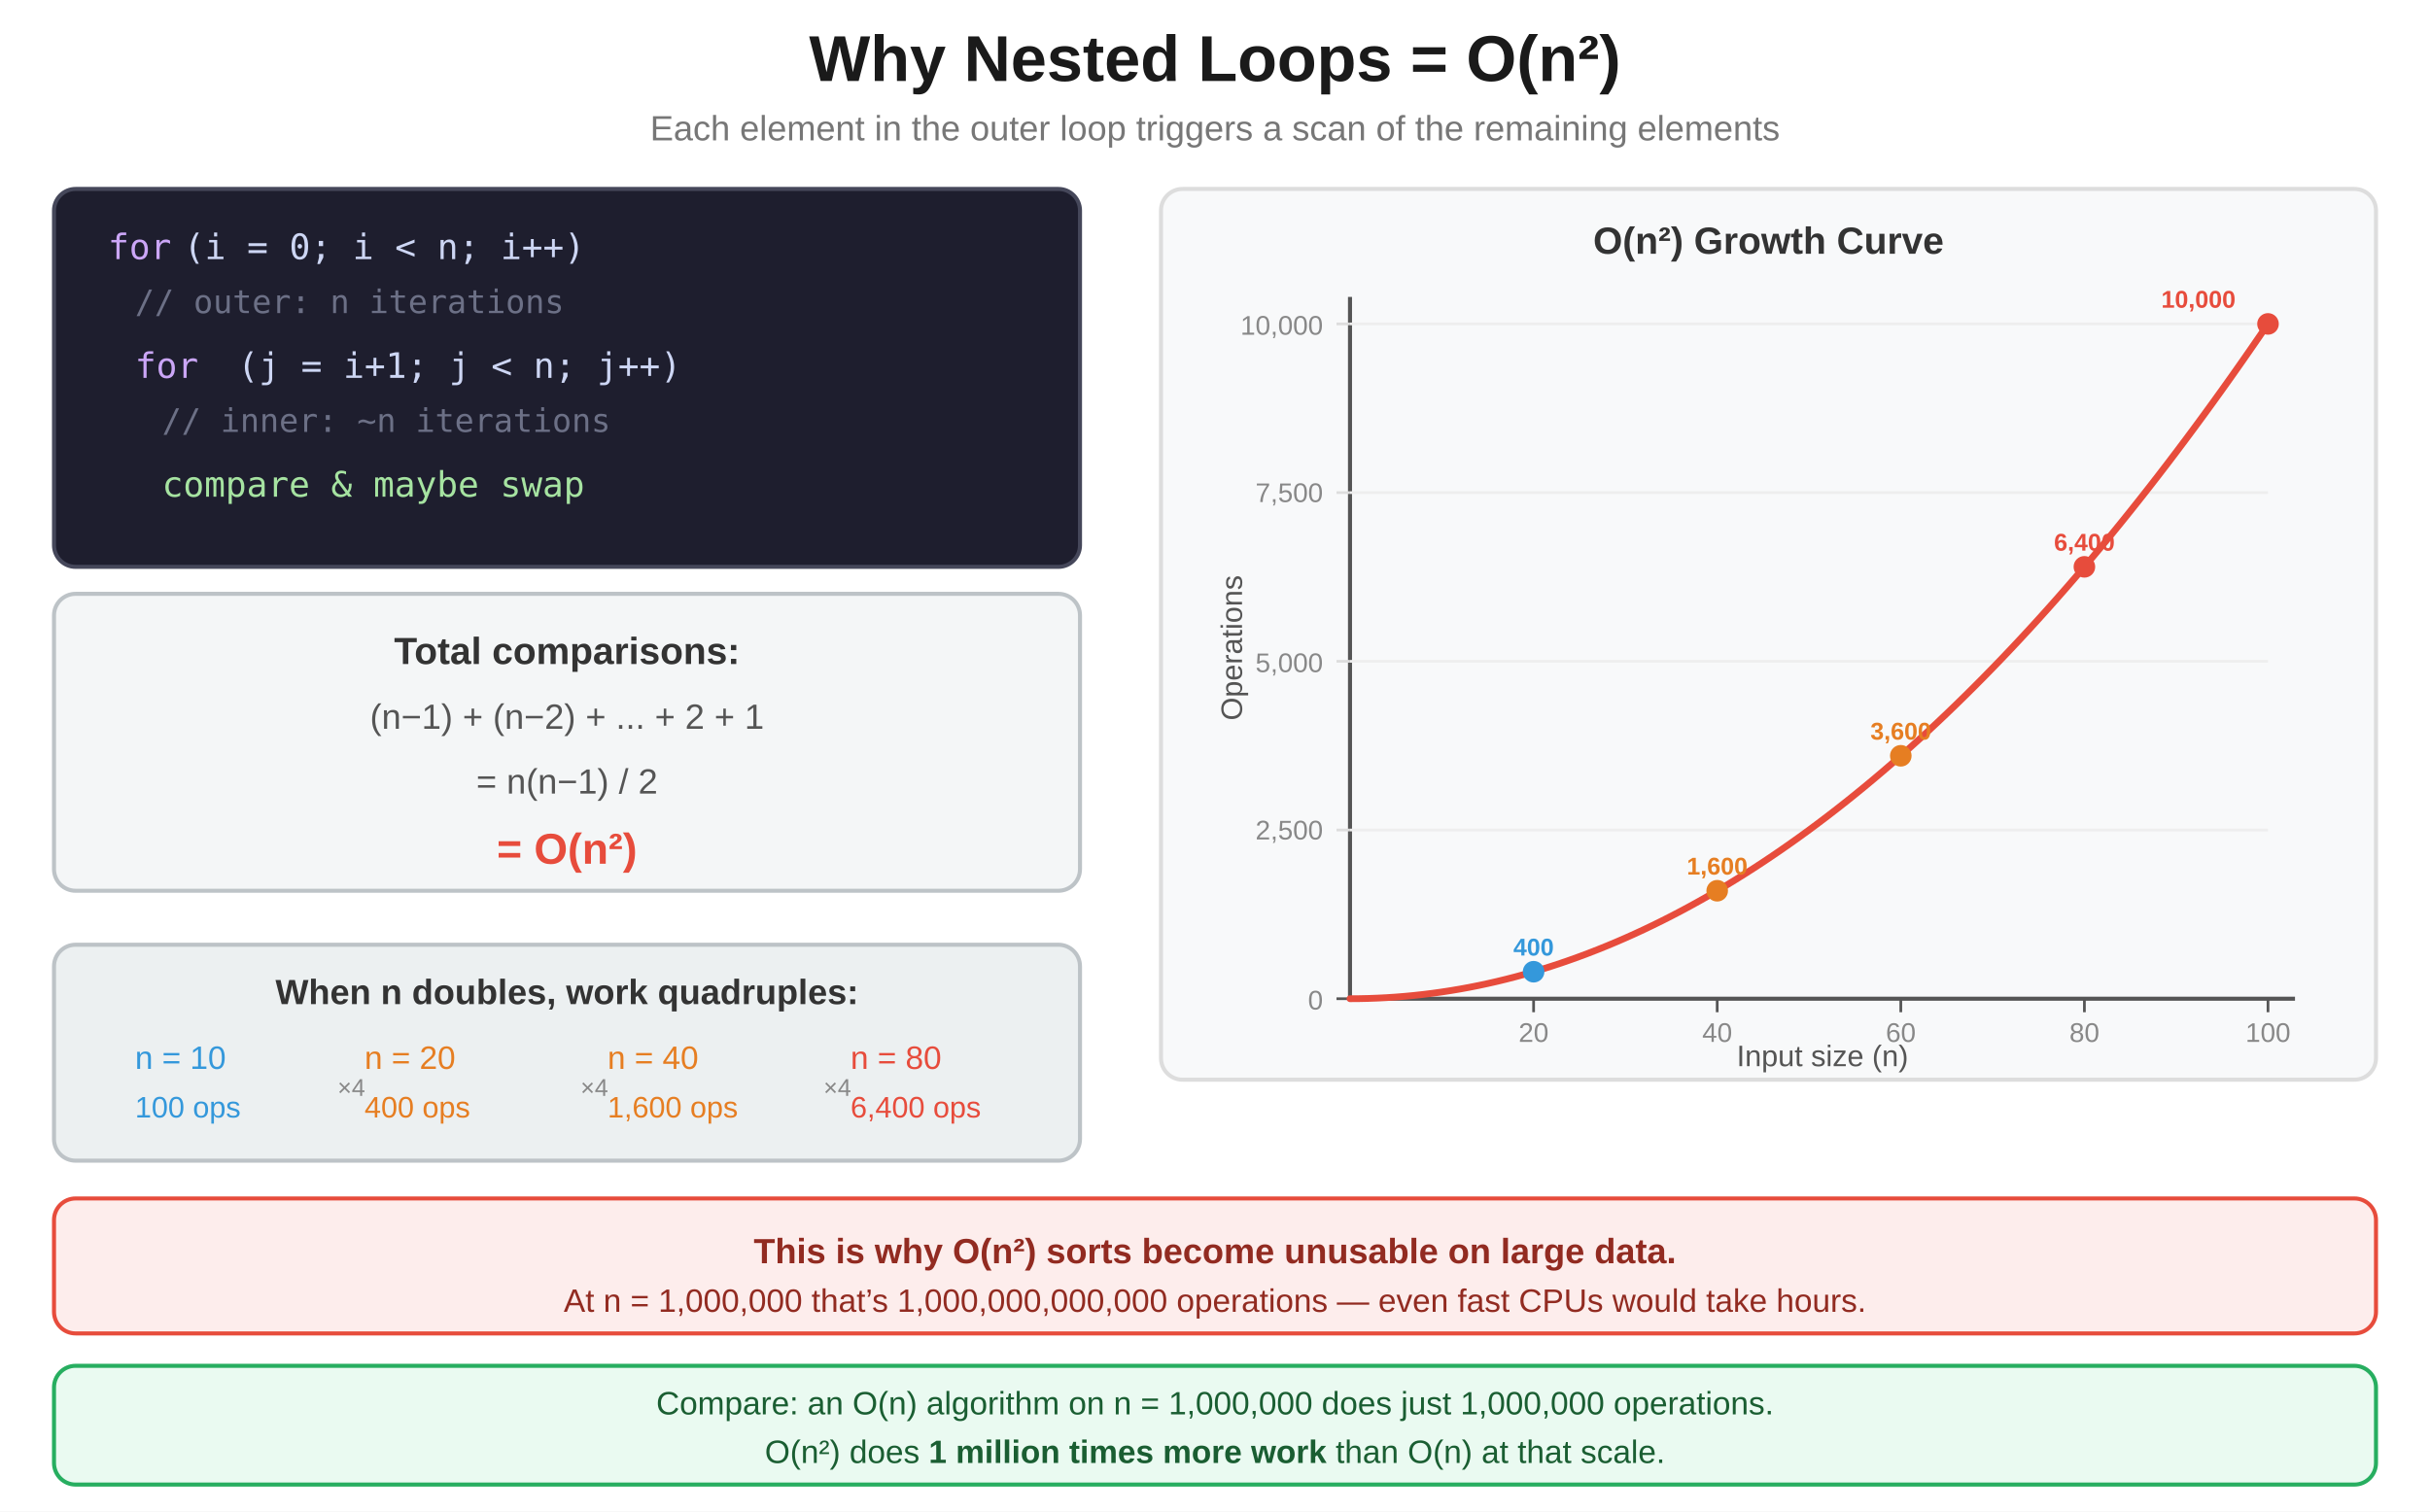
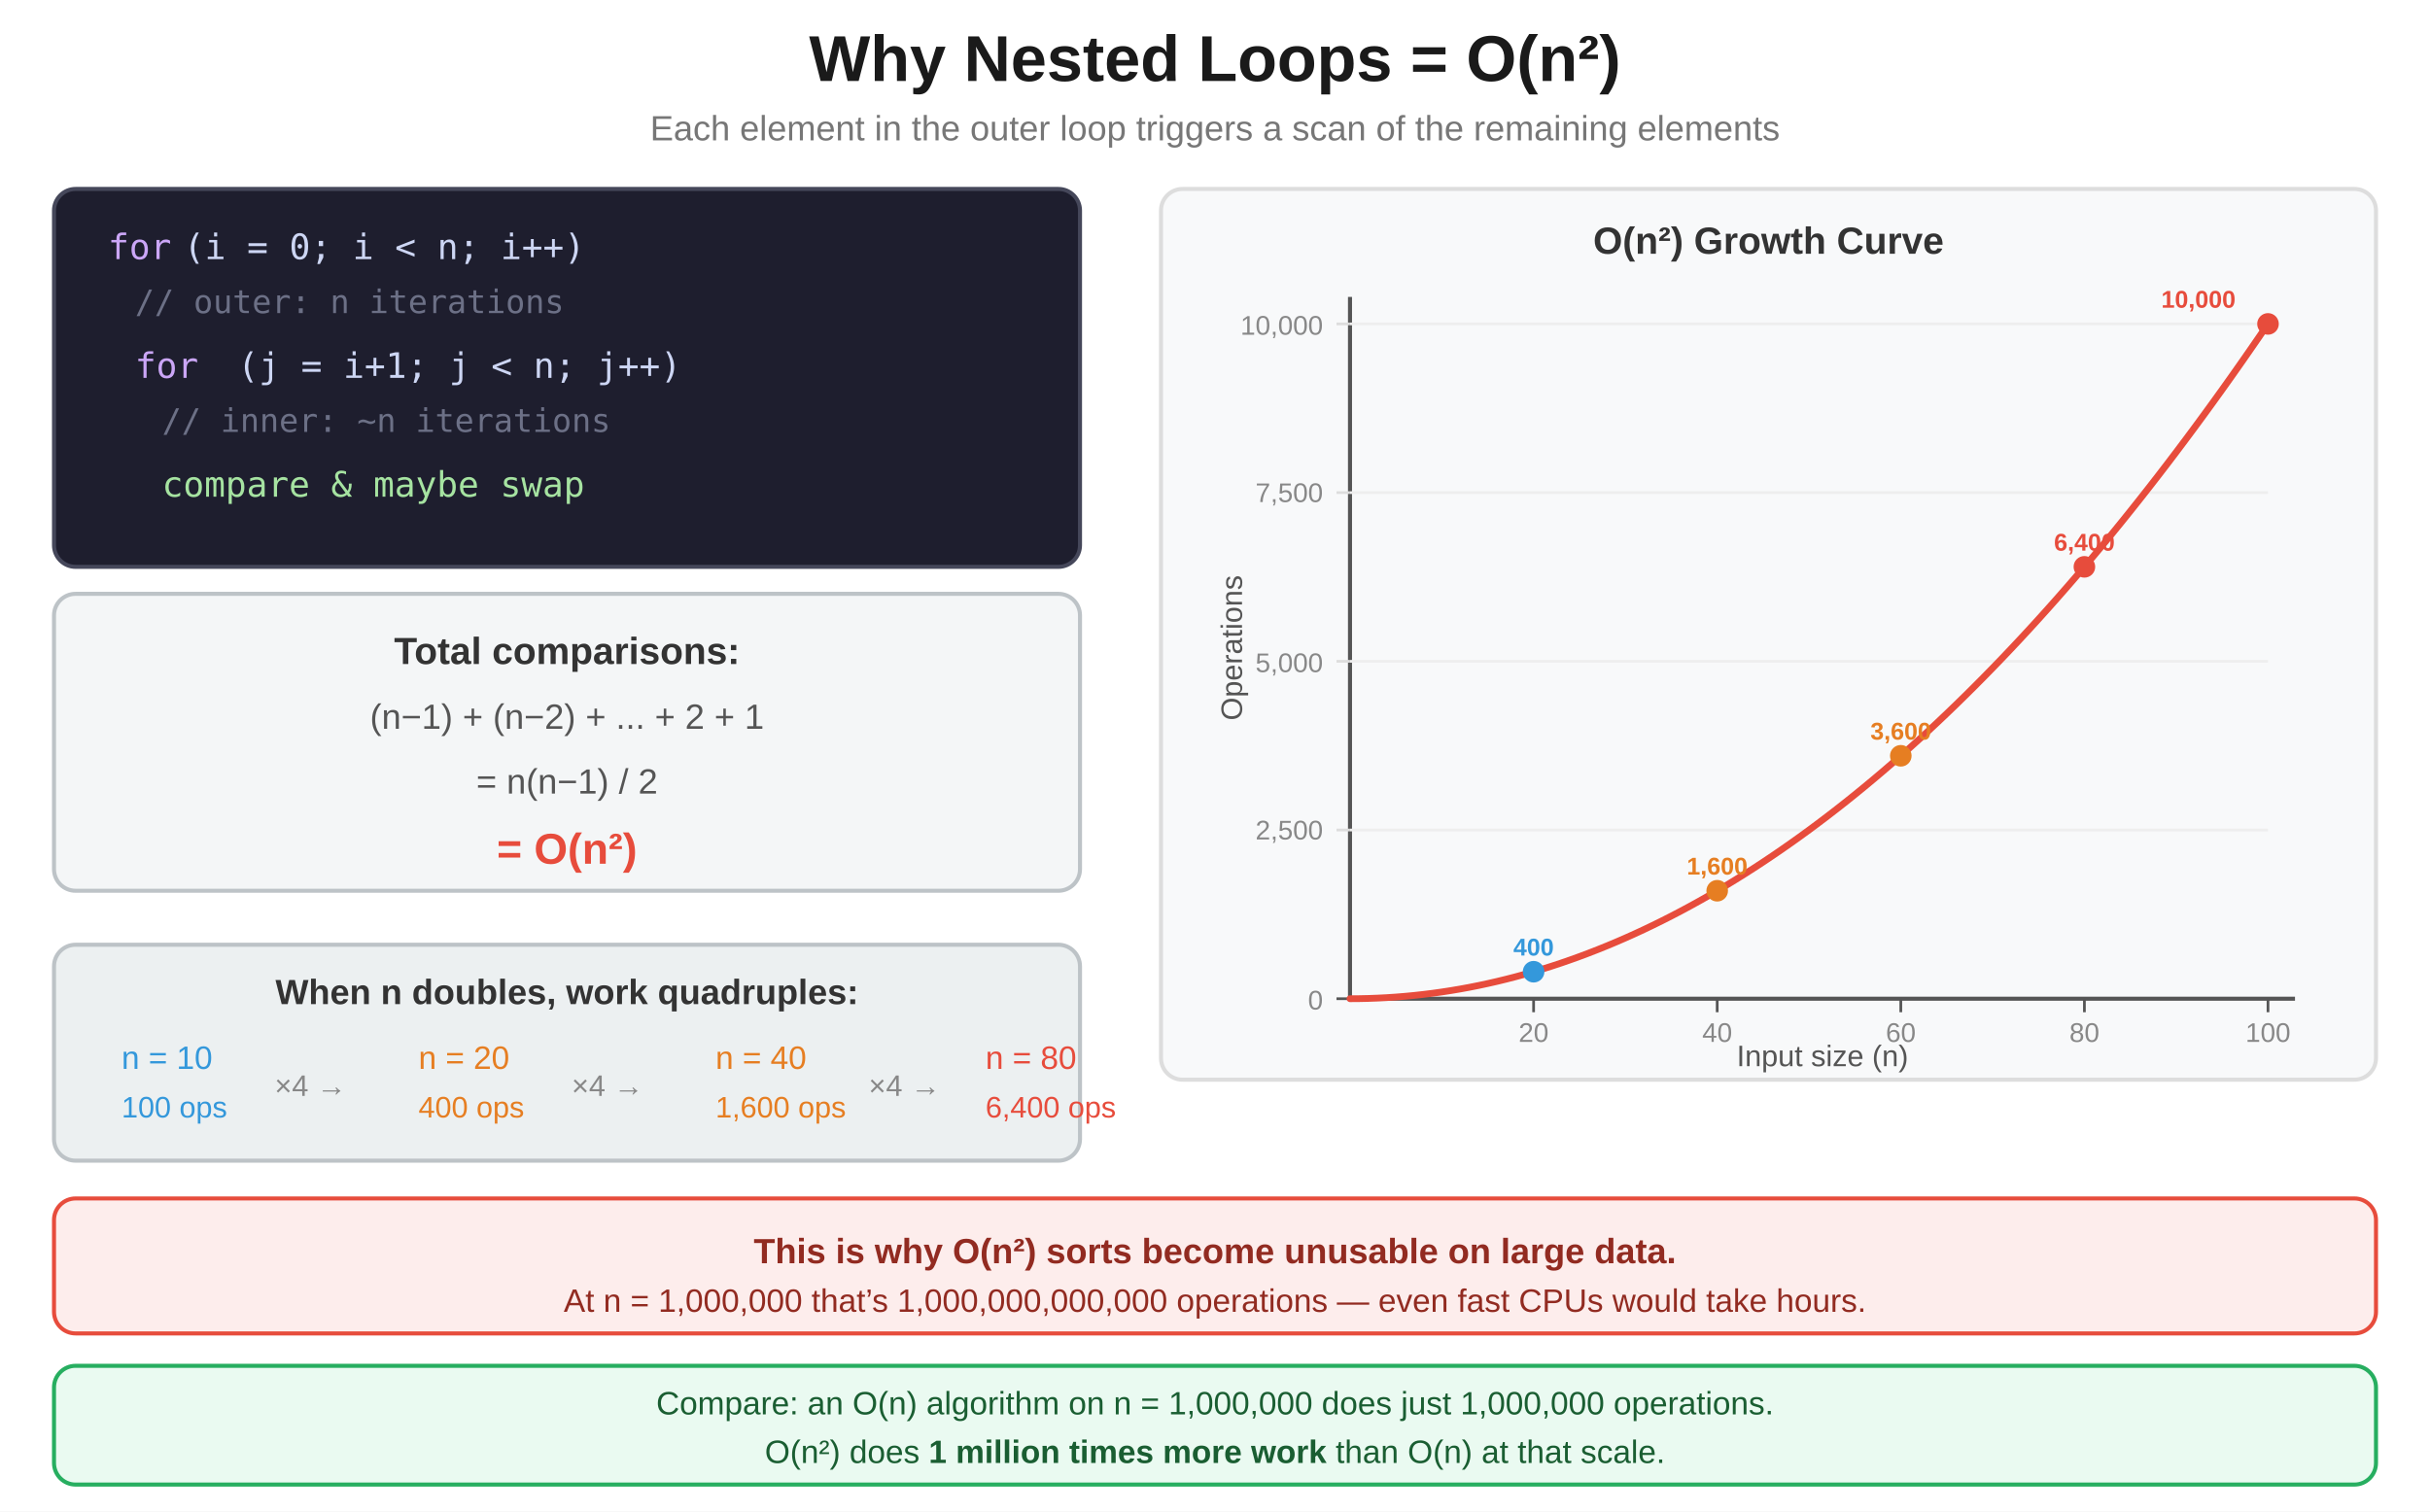
<svg xmlns="http://www.w3.org/2000/svg" viewBox="0 0 900 560" font-family="'Segoe UI', Arial, sans-serif">
  <rect width="100%" height="100%" fill="white" />
  <text x="450" y="30" text-anchor="middle" fill="#1a1a1a" font-size="24" font-weight="bold">Why Nested Loops = O(n²)</text>
  <text x="450" y="52" text-anchor="middle" fill="#777" font-size="13">Each element in the outer loop triggers a scan of the remaining elements</text>
  <rect x="20" y="70" width="380" height="140" rx="8" fill="#1e1e2e" stroke="#45475a" stroke-width="1.5" />
  <text x="40" y="96" fill="#cba6f7" font-size="13" font-family="Consolas, monospace">for</text>
  <text x="68" y="96" fill="#cdd6f4" font-size="13" font-family="Consolas, monospace">(i = 0; i &lt; n; i++)</text>
  <text x="50" y="116" fill="#6c7086" font-size="12" font-family="Consolas, monospace">// outer: n iterations</text>
  <text x="50" y="140" fill="#cba6f7" font-size="13" font-family="Consolas, monospace">  for</text>
  <text x="88" y="140" fill="#cdd6f4" font-size="13" font-family="Consolas, monospace">(j = i+1; j &lt; n; j++)</text>
  <text x="60" y="160" fill="#6c7086" font-size="12" font-family="Consolas, monospace">  // inner: ~n iterations</text>
  <text x="60" y="184" fill="#a6e3a1" font-size="13" font-family="Consolas, monospace">    compare &amp; maybe swap</text>
  <rect x="20" y="220" width="380" height="110" rx="8" fill="#f4f6f7" stroke="#bdc3c7" stroke-width="1.5" />
  <text x="210" y="246" text-anchor="middle" fill="#333" font-size="14" font-weight="bold">Total comparisons:</text>
  <text x="210" y="270" text-anchor="middle" fill="#555" font-size="13">(n−1) + (n−2) + ... + 2 + 1</text>
  <text x="210" y="294" text-anchor="middle" fill="#555" font-size="13">= n(n−1) / 2</text>
  <text x="210" y="320" text-anchor="middle" fill="#e74c3c" font-size="16" font-weight="bold">= O(n²)</text>
  <rect x="430" y="70" width="450" height="330" rx="8" fill="#f8f9fa" stroke="#ddd" stroke-width="1.5" />
  <text x="655" y="94" text-anchor="middle" fill="#333" font-size="14" font-weight="bold">O(n²) Growth Curve</text>
  <line x1="500" y1="110" x2="500" y2="370" stroke="#555" stroke-width="1.5" />
  <line x1="500" y1="370" x2="850" y2="370" stroke="#555" stroke-width="1.5" />
  <text x="460" y="240" text-anchor="middle" fill="#555" font-size="11" transform="rotate(-90, 460, 240)">Operations</text>
  <text x="675" y="395" text-anchor="middle" fill="#555" font-size="11">Input size (n)</text>
  <line x1="495" y1="370" x2="500" y2="370" stroke="#555" stroke-width="1" />
  <text x="490" y="374" text-anchor="end" fill="#888" font-size="10">0</text>
  <line x1="495" y1="307.5" x2="500" y2="307.5" stroke="#ddd" stroke-width="1" />
  <text x="490" y="311" text-anchor="end" fill="#888" font-size="10">2,500</text>
  <line x1="500" y1="307.5" x2="840" y2="307.5" stroke="#eee" stroke-width="1" />
  <line x1="495" y1="245" x2="500" y2="245" stroke="#ddd" stroke-width="1" />
  <text x="490" y="249" text-anchor="end" fill="#888" font-size="10">5,000</text>
  <line x1="500" y1="245" x2="840" y2="245" stroke="#eee" stroke-width="1" />
  <line x1="495" y1="182.5" x2="500" y2="182.5" stroke="#ddd" stroke-width="1" />
  <text x="490" y="186" text-anchor="end" fill="#888" font-size="10">7,500</text>
  <line x1="500" y1="182.5" x2="840" y2="182.5" stroke="#eee" stroke-width="1" />
  <line x1="495" y1="120" x2="500" y2="120" stroke="#ddd" stroke-width="1" />
  <text x="490" y="124" text-anchor="end" fill="#888" font-size="10">10,000</text>
  <line x1="500" y1="120" x2="840" y2="120" stroke="#eee" stroke-width="1" />
  <line x1="568" y1="370" x2="568" y2="375" stroke="#555" stroke-width="1" />
  <text x="568" y="386" text-anchor="middle" fill="#888" font-size="10">20</text>
  <line x1="636" y1="370" x2="636" y2="375" stroke="#555" stroke-width="1" />
  <text x="636" y="386" text-anchor="middle" fill="#888" font-size="10">40</text>
  <line x1="704" y1="370" x2="704" y2="375" stroke="#555" stroke-width="1" />
  <text x="704" y="386" text-anchor="middle" fill="#888" font-size="10">60</text>
  <line x1="772" y1="370" x2="772" y2="375" stroke="#555" stroke-width="1" />
  <text x="772" y="386" text-anchor="middle" fill="#888" font-size="10">80</text>
  <line x1="840" y1="370" x2="840" y2="375" stroke="#555" stroke-width="1" />
  <text x="840" y="386" text-anchor="middle" fill="#888" font-size="10">100</text>
  <polyline fill="none" stroke="#e74c3c" stroke-width="2.5" stroke-linecap="round" stroke-linejoin="round" points="       500,370       503.4,369.975       506.8,369.9       510.2,369.775       513.6,369.6       517,369.375       520.4,369.1       523.8,368.775       527.2,368.4       530.6,367.975       534,367.5       537.4,366.975       540.8,366.4       544.2,365.775       547.6,365.1       551,364.375       554.4,363.6       557.8,362.775       561.2,361.9       564.6,360.975       568,360       571.4,358.975       574.8,357.9       578.2,356.775       581.6,355.6       585,354.375       588.4,353.1       591.8,351.775       595.2,350.4       598.6,348.975       602,347.5       605.4,345.975       608.8,344.4       612.2,342.775       615.6,341.1       619,339.375       622.4,337.6       625.8,335.775       629.2,333.9       632.6,331.975       636,330       639.4,327.975       642.8,325.9       646.2,323.775       649.6,321.6       653,319.375       656.4,317.1       659.8,314.775       663.2,312.4       666.6,309.975       670,307.5       673.4,304.975       676.8,302.4       680.2,299.775       683.6,297.1       687,294.375       690.4,291.6       693.8,288.775       697.2,285.9       700.6,282.975       704,280       707.4,276.975       710.8,273.9       714.2,270.775       717.6,267.6       721,264.375       724.4,261.1       727.8,257.775       731.2,254.4       734.6,250.975       738,247.5       741.4,243.975       744.8,240.4       748.2,236.775       751.6,233.1       755,229.375       758.4,225.6       761.8,221.775       765.2,217.9       768.6,213.975       772,210       775.4,205.975       778.8,201.9       782.2,197.775       785.6,193.6       789,189.375       792.4,185.1       795.8,180.775       799.2,176.4       802.6,171.975       806,167.5       809.4,162.975       812.8,158.4       816.2,153.775       819.6,149.1       823,144.375       826.4,139.6       829.8,134.775       833.2,129.9       836.6,124.975       840,120     " />
  <circle cx="568" cy="360" r="4" fill="#3498db" />
  <text x="568" y="354" text-anchor="middle" fill="#3498db" font-size="9" font-weight="bold">400</text>
  <circle cx="636" cy="330" r="4" fill="#e67e22" />
  <text x="636" y="324" text-anchor="middle" fill="#e67e22" font-size="9" font-weight="bold">1,600</text>
  <circle cx="704" cy="280" r="4" fill="#e67e22" />
  <text x="704" y="274" text-anchor="middle" fill="#e67e22" font-size="9" font-weight="bold">3,600</text>
  <circle cx="772" cy="210" r="4" fill="#e74c3c" />
  <text x="772" y="204" text-anchor="middle" fill="#e74c3c" font-size="9" font-weight="bold">6,400</text>
  <circle cx="840" cy="120" r="4" fill="#e74c3c" />
  <text x="828" y="114" text-anchor="end" fill="#e74c3c" font-size="9" font-weight="bold">10,000</text>
  <rect x="20" y="350" width="380" height="80" rx="8" fill="#ecf0f1" stroke="#bdc3c7" stroke-width="1.5" />
  <text x="210" y="372" text-anchor="middle" fill="#333" font-size="13" font-weight="bold">When n doubles, work quadruples:</text>
-   <text x="50" y="396" fill="#3498db" font-size="12">n = 10</text>
-   <text x="50" y="414" fill="#3498db" font-size="11">100 ops</text>
-   <text x="135" y="396" fill="#e67e22" font-size="12">n = 20</text>
-   <text x="135" y="414" fill="#e67e22" font-size="11">400 ops</text>
-   <text x="125" y="406" fill="#888" font-size="9">×4</text>
-   <text x="225" y="396" fill="#e67e22" font-size="12">n = 40</text>
-   <text x="225" y="414" fill="#e67e22" font-size="11">1,600 ops</text>
-   <text x="215" y="406" fill="#888" font-size="9">×4</text>
-   <text x="315" y="396" fill="#e74c3c" font-size="12">n = 80</text>
-   <text x="315" y="414" fill="#e74c3c" font-size="11">6,400 ops</text>
-   <text x="305" y="406" fill="#888" font-size="9">×4</text>
+   <text x="45" y="396" fill="#3498db" font-size="12">n = 10</text>
+   <text x="45" y="414" fill="#3498db" font-size="11">100 ops</text>
+   <text x="115" y="406" text-anchor="middle" fill="#888" font-size="11">×4 →</text>
+   <text x="155" y="396" fill="#e67e22" font-size="12">n = 20</text>
+   <text x="155" y="414" fill="#e67e22" font-size="11">400 ops</text>
+   <text x="225" y="406" text-anchor="middle" fill="#888" font-size="11">×4 →</text>
+   <text x="265" y="396" fill="#e67e22" font-size="12">n = 40</text>
+   <text x="265" y="414" fill="#e67e22" font-size="11">1,600 ops</text>
+   <text x="335" y="406" text-anchor="middle" fill="#888" font-size="11">×4 →</text>
+   <text x="365" y="396" fill="#e74c3c" font-size="12">n = 80</text>
+   <text x="365" y="414" fill="#e74c3c" font-size="11">6,400 ops</text>
  <rect x="20" y="444" width="860" height="50" rx="8" fill="#fdedec" stroke="#e74c3c" stroke-width="1.5" />
  <text x="450" y="468" text-anchor="middle" fill="#922b21" font-size="13" font-weight="bold">This is why O(n²) sorts become unusable on large data.</text>
  <text x="450" y="486" text-anchor="middle" fill="#922b21" font-size="12">At n = 1,000,000 that’s 1,000,000,000,000 operations — even fast CPUs would take hours.</text>
  <rect x="20" y="506" width="860" height="44" rx="8" fill="#eafaf1" stroke="#27ae60" stroke-width="1.5" />
  <text x="450" y="524" text-anchor="middle" fill="#1a5e32" font-size="12">Compare: an O(n) algorithm on n = 1,000,000 does just 1,000,000 operations.</text>
  <text x="450" y="542" text-anchor="middle" fill="#1a5e32" font-size="12">O(n²) does <tspan font-weight="bold">1 million times more work</tspan> than O(n) at that scale.</text>
</svg>
